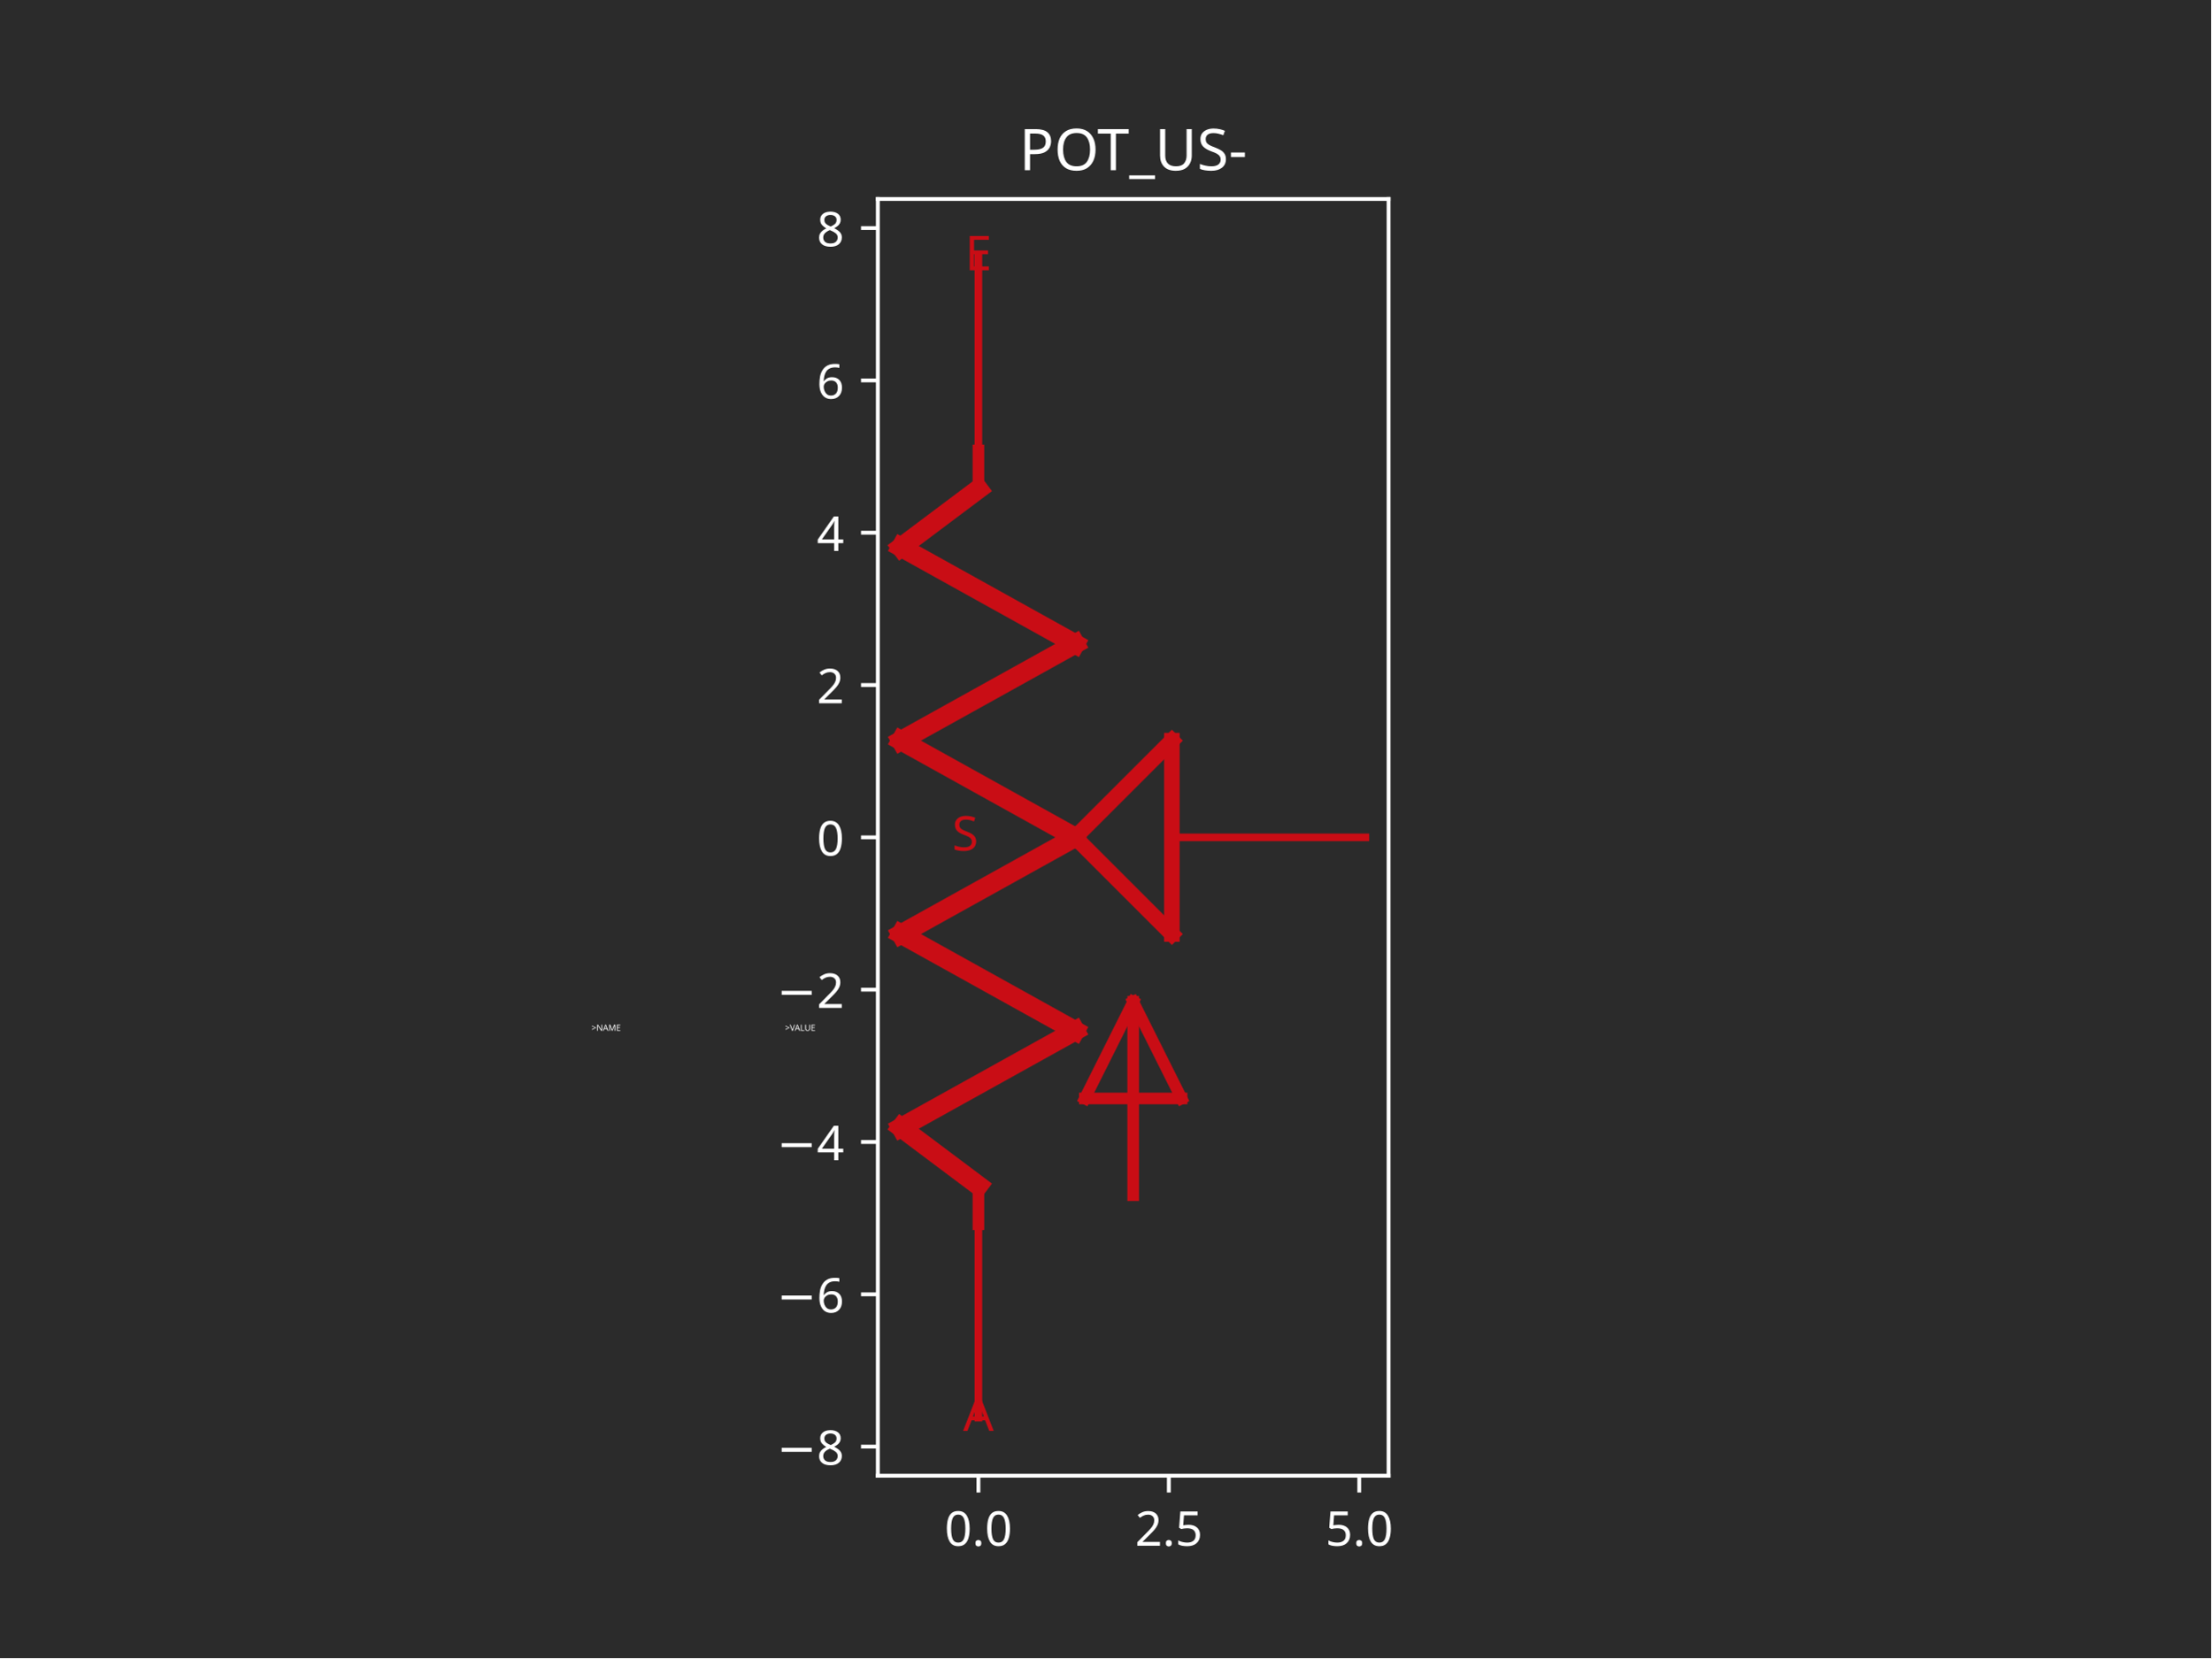
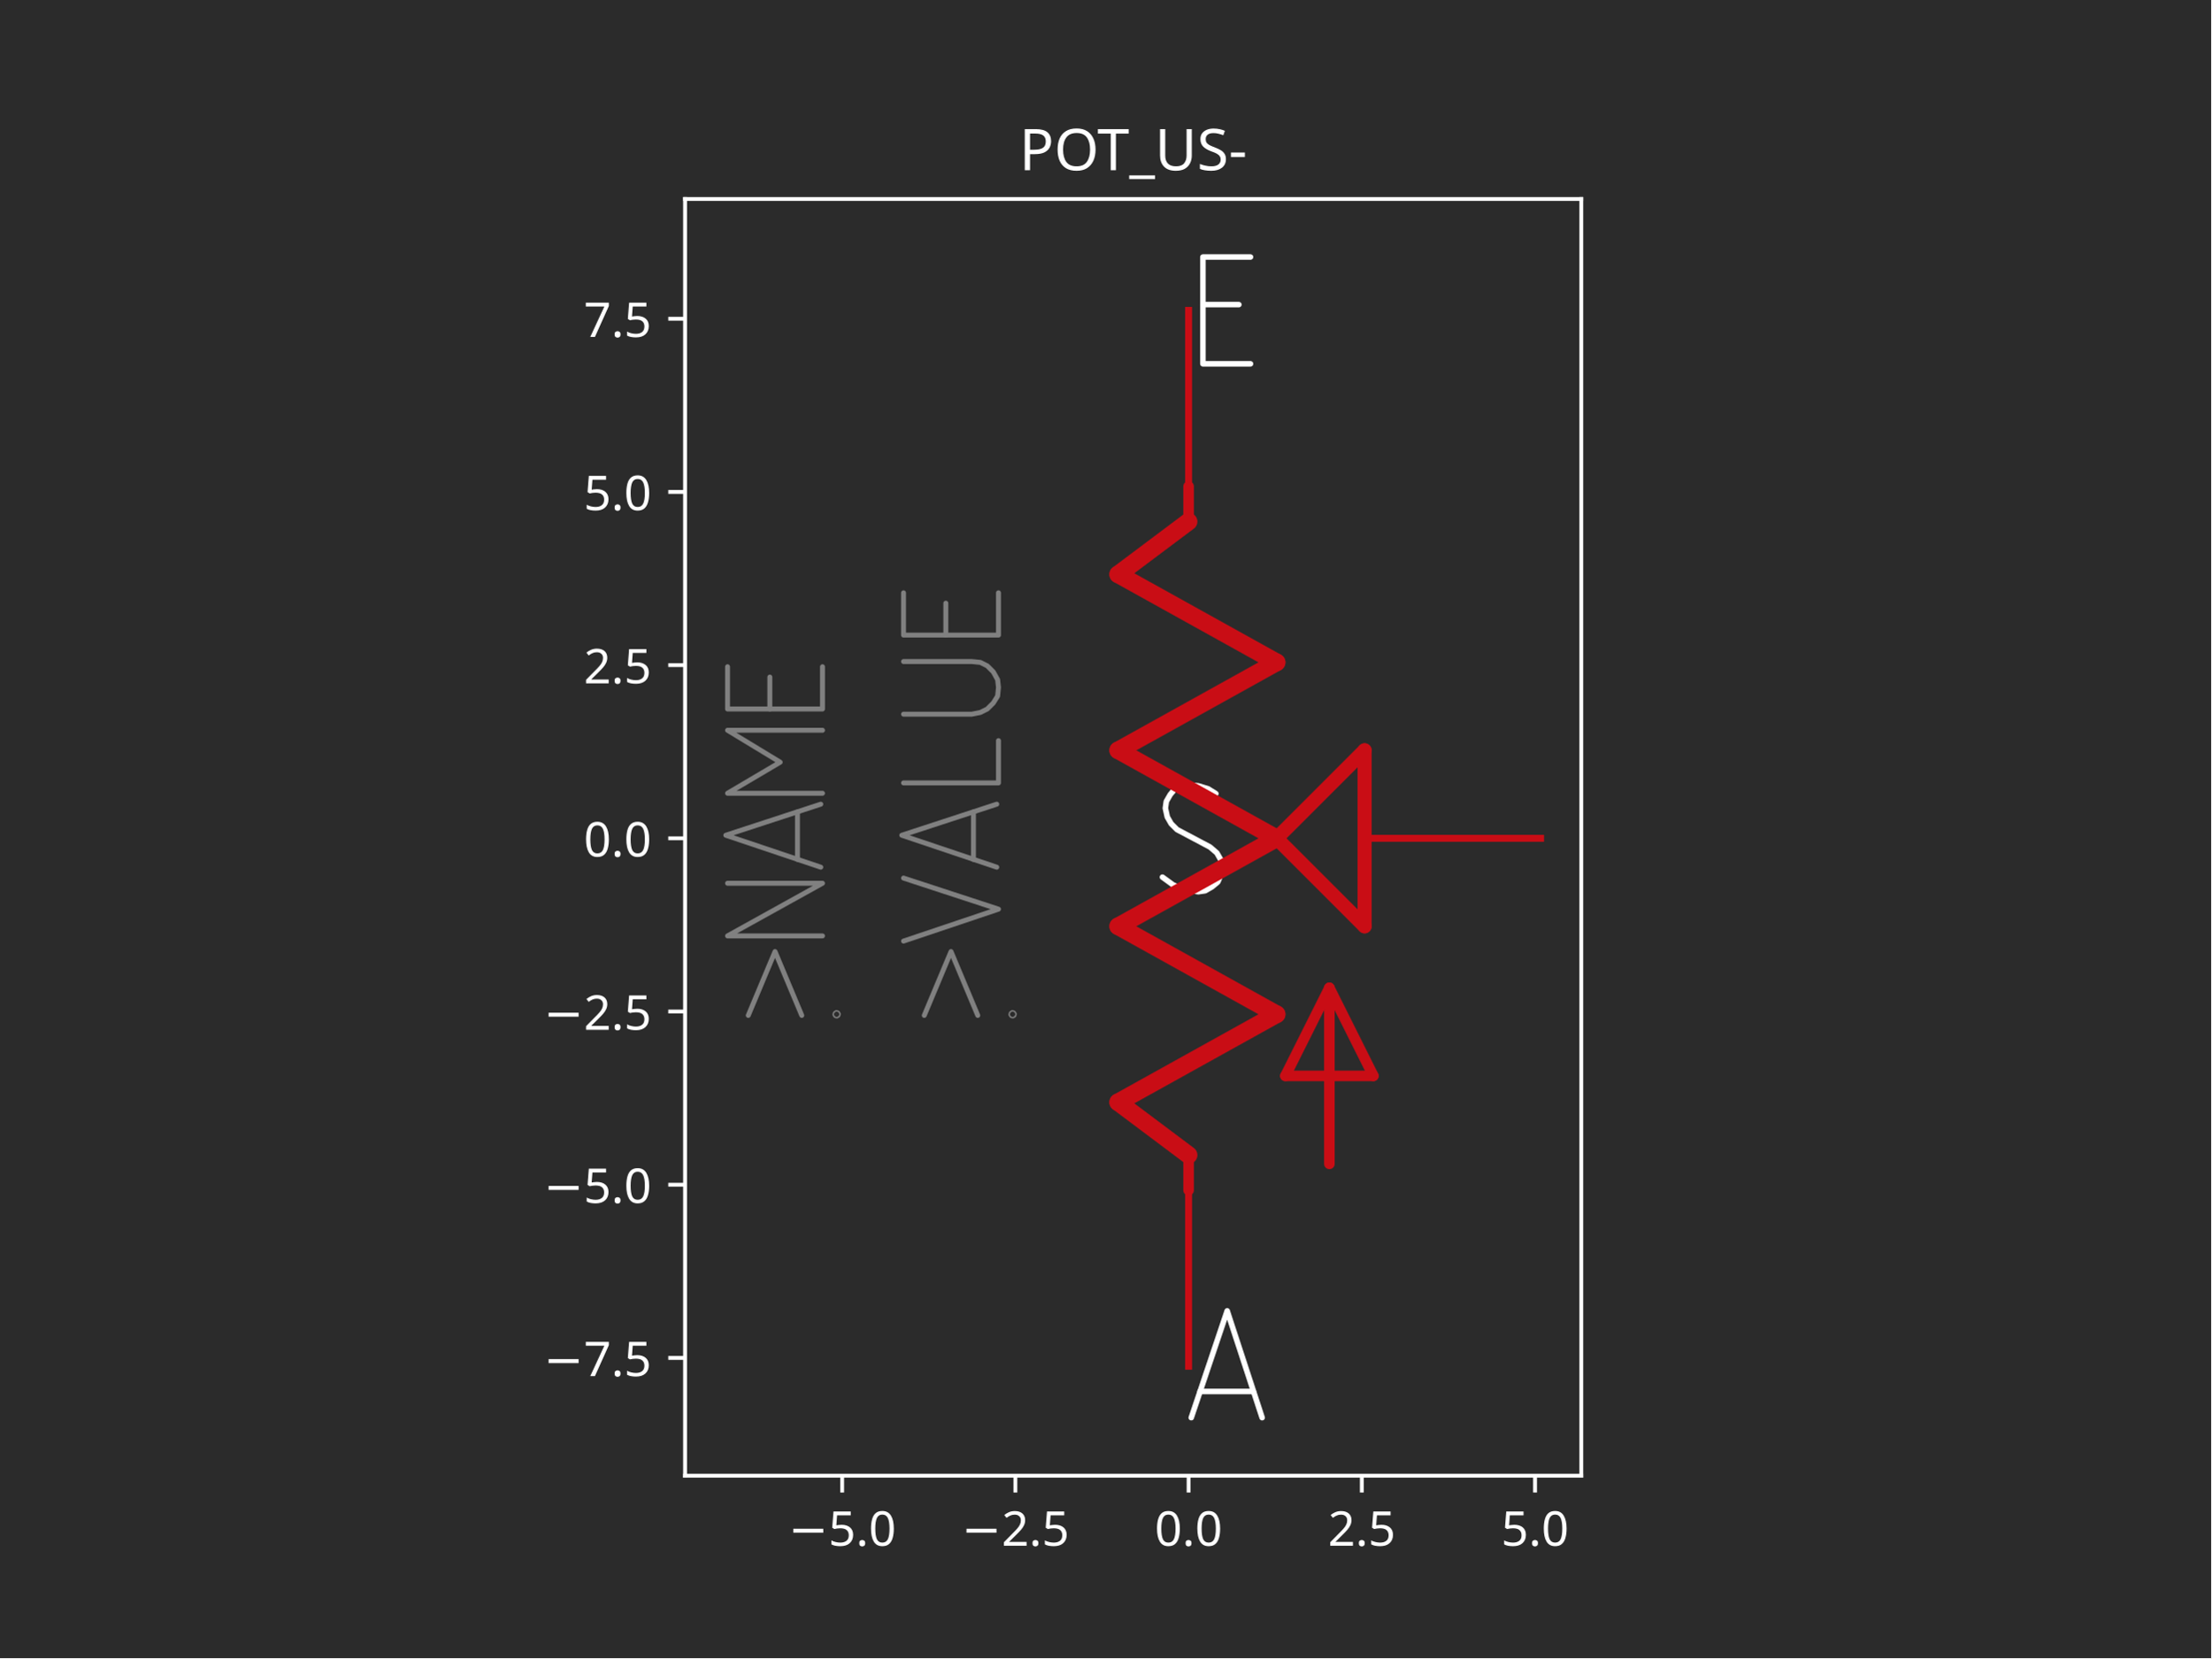
<svg xmlns="http://www.w3.org/2000/svg" xmlns:xlink="http://www.w3.org/1999/xlink" width="460.8pt" height="345.6pt" viewBox="0 0 460.8 345.6" version="1.1">
  <defs>
    <style type="text/css">*{stroke-linejoin: round; stroke-linecap: butt}</style>
  </defs>
  <g id="figure_1">
    <g id="patch_1">
      <path d="M 0 345.6  L 460.8 345.6  L 460.8 0  L 0 0  z " style="fill: #2b2b2b" />
    </g>
    <g id="axes_1">
      <g id="patch_2">
-         <path d="M 182.938 307.584  L 289.382 307.584  L 289.382 41.472  L 182.938 41.472  z " style="fill: #2b2b2b" />
-       </g>
-       <g id="text_1">
-         <text style="fill: #ffffff; font: 1.778px 'sans-serif'; text-anchor: start" x="163.584" y="214.848" transform="rotate(-0, 163.584, 214.848)">&gt;VALUE</text>
-       </g>
-       <g id="text_2">
-         <text style="fill: #ffffff; font: 1.778px 'sans-serif'; text-anchor: start" x="123.264" y="214.848" transform="rotate(-0, 123.264, 214.848)">&gt;NAME</text>
+         <path d="M 142.769 307.584  L 329.551 307.584  L 329.551 41.472  L 142.769 41.472  z " style="fill: #2b2b2b" />
+       </g>
+       <g id="patch_3">
+         <path d="M 211.028 211.552  C 211.067 211.552 211.103 211.537 211.13 211.51  C 211.158 211.483 211.173 211.446 211.173 211.408  C 211.173 211.369 211.158 211.333 211.13 211.305  C 211.103 211.278 211.067 211.263 211.028 211.263  C 210.99 211.263 210.953 211.278 210.926 211.305  C 210.899 211.333 210.884 211.369 210.884 211.408  C 210.884 211.446 210.899 211.483 210.926 211.51  C 210.953 211.537 210.99 211.552 211.028 211.552  L 211.028 211.552  z " clip-path="url(#pe466feefaf)" style="fill: none; stroke: #808080; stroke-width: 1.444; stroke-linejoin: miter" />
      </g>
      <g id="line2d_1">
-         <path d="M 203.904 295.488  L 203.904 255.168  " clip-path="url(#p5bf372a783)" style="fill: none; stroke: #c90d15; stroke-width: 1.587; stroke-linecap: square" />
-       </g>
-       <g id="text_3">
-         <text style="fill: #c90d15; font: 10px 'sans-serif'; text-anchor: middle" x="203.904" y="298.247" transform="rotate(-0, 203.904, 298.2474)">A</text>
+         <path d="M 192.616 211.645  L 198.192 198.334  L 198.192 198.334  L 203.768 211.645  L 203.768 211.645  " clip-path="url(#pe466feefaf)" style="fill: none; stroke: #808080; stroke-width: 1.027; stroke-linecap: round" />
      </g>
      <g id="line2d_2">
-         <path d="M 203.904 53.568  L 203.904 93.888  " clip-path="url(#p5bf372a783)" style="fill: none; stroke: #c90d15; stroke-width: 1.587; stroke-linecap: square" />
-       </g>
-       <g id="text_4">
-         <text style="fill: #c90d15; font: 10px 'sans-serif'; text-anchor: middle" x="203.904" y="56.327" transform="rotate(-0, 203.904, 56.32738)">E</text>
+         <path d="M 188.297 196.151  L 208.086 189.495  L 208.086 189.495  L 188.297 183.019  L 188.297 183.019  " clip-path="url(#pe466feefaf)" style="fill: none; stroke: #808080; stroke-width: 1.027; stroke-linecap: round" />
      </g>
      <g id="line2d_3">
-         <path d="M 284.544 174.528  L 244.224 174.528  " clip-path="url(#p5bf372a783)" style="fill: none; stroke: #c90d15; stroke-width: 1.587; stroke-linecap: square" />
-       </g>
-       <g id="text_5">
-         <text style="fill: #c90d15; font: 10px 'sans-serif'; text-anchor: end" x="203.904" y="177.287" transform="rotate(-0, 203.904, 177.2874)">S</text>
+         <path d="M 207.725 180.746  L 187.936 174.09  L 187.936 174.09  L 207.726 167.615  L 207.726 167.615  " clip-path="url(#pe466feefaf)" style="fill: none; stroke: #808080; stroke-width: 1.027; stroke-linecap: round" />
      </g>
      <g id="line2d_4">
-         <path d="M 203.904 255.168  L 203.904 247.104  " clip-path="url(#p5bf372a783)" style="fill: none; stroke: #c90d15; stroke-width: 2.419; stroke-linecap: square" />
+         <path d="M 202.869 169.232  L 202.869 179.126  " clip-path="url(#pe466feefaf)" style="fill: none; stroke: #808080; stroke-width: 1.027; stroke-linecap: round" />
      </g>
      <g id="line2d_5">
-         <path d="M 203.904 247.104  L 187.776 235.008  " clip-path="url(#p5bf372a783)" style="fill: none; stroke: #c90d15; stroke-width: 4.032; stroke-linecap: square" />
+         <path d="M 188.297 163.183  L 208.086 163.183  L 208.086 154.368  " clip-path="url(#pe466feefaf)" style="fill: none; stroke: #808080; stroke-width: 1.027; stroke-linecap: round" />
      </g>
      <g id="line2d_6">
-         <path d="M 187.776 235.008  L 224.064 214.848  " clip-path="url(#p5bf372a783)" style="fill: none; stroke: #c90d15; stroke-width: 4.032; stroke-linecap: square" />
+         <path d="M 188.298 148.858  L 202.51 148.858  L 202.51 148.858  L 204.309 148.498  L 204.309 148.498  L 205.748 147.778  L 207.007 146.519  L 207.906 145.08  L 208.086 143.281  L 207.906 141.662  L 207.007 140.043  L 205.748 138.783  L 204.309 138.064  L 202.51 137.884  L 188.298 137.884  " clip-path="url(#pe466feefaf)" style="fill: none; stroke: #808080; stroke-width: 1.027; stroke-linecap: round" />
      </g>
      <g id="line2d_7">
-         <path d="M 224.064 214.848  L 187.776 194.688  " clip-path="url(#p5bf372a783)" style="fill: none; stroke: #c90d15; stroke-width: 4.032; stroke-linecap: square" />
+         <path d="M 208.086 123.559  L 208.086 132.374  L 188.297 132.374  L 188.297 123.559  " clip-path="url(#pe466feefaf)" style="fill: none; stroke: #808080; stroke-width: 1.027; stroke-linecap: round" />
      </g>
      <g id="line2d_8">
-         <path d="M 187.776 194.688  L 224.064 174.528  " clip-path="url(#p5bf372a783)" style="fill: none; stroke: #c90d15; stroke-width: 4.032; stroke-linecap: square" />
+         <path d="M 197.113 132.373  L 197.113 125.717  " clip-path="url(#pe466feefaf)" style="fill: none; stroke: #808080; stroke-width: 1.027; stroke-linecap: round" />
+       </g>
+       <g id="patch_4">
+         <path d="M 174.351 211.552  C 174.389 211.552 174.426 211.537 174.453 211.51  C 174.48 211.483 174.495 211.446 174.495 211.408  C 174.495 211.369 174.48 211.333 174.453 211.305  C 174.426 211.278 174.389 211.263 174.351 211.263  C 174.312 211.263 174.276 211.278 174.249 211.305  C 174.222 211.333 174.206 211.369 174.206 211.408  C 174.206 211.446 174.222 211.483 174.249 211.51  C 174.276 211.537 174.312 211.552 174.351 211.552  L 174.351 211.552  z " clip-path="url(#pe466feefaf)" style="fill: none; stroke: #808080; stroke-width: 1.444; stroke-linejoin: miter" />
      </g>
      <g id="line2d_9">
-         <path d="M 224.064 174.528  L 187.776 154.368  " clip-path="url(#p5bf372a783)" style="fill: none; stroke: #c90d15; stroke-width: 4.032; stroke-linecap: square" />
+         <path d="M 155.938 211.645  L 161.514 198.334  L 161.514 198.334  L 167.09 211.645  L 167.09 211.645  " clip-path="url(#pe466feefaf)" style="fill: none; stroke: #808080; stroke-width: 1.027; stroke-linecap: round" />
      </g>
      <g id="line2d_10">
-         <path d="M 187.776 154.368  L 224.064 134.208  " clip-path="url(#p5bf372a783)" style="fill: none; stroke: #c90d15; stroke-width: 4.032; stroke-linecap: square" />
+         <path d="M 171.407 195.07  L 151.619 195.07  L 171.407 184.097  L 151.619 184.097  " clip-path="url(#pe466feefaf)" style="fill: none; stroke: #808080; stroke-width: 1.027; stroke-linecap: round" />
      </g>
      <g id="line2d_11">
-         <path d="M 224.064 134.208  L 187.776 114.048  " clip-path="url(#p5bf372a783)" style="fill: none; stroke: #c90d15; stroke-width: 4.032; stroke-linecap: square" />
+         <path d="M 171.048 180.746  L 151.259 174.09  L 151.259 174.09  L 171.048 167.615  L 171.048 167.615  " clip-path="url(#pe466feefaf)" style="fill: none; stroke: #808080; stroke-width: 1.027; stroke-linecap: round" />
      </g>
      <g id="line2d_12">
-         <path d="M 187.776 114.048  L 203.904 101.952  " clip-path="url(#p5bf372a783)" style="fill: none; stroke: #c90d15; stroke-width: 4.032; stroke-linecap: square" />
+         <path d="M 166.192 169.232  L 166.192 179.126  " clip-path="url(#pe466feefaf)" style="fill: none; stroke: #808080; stroke-width: 1.027; stroke-linecap: round" />
      </g>
      <g id="line2d_13">
-         <path d="M 203.904 101.952  L 203.904 93.888  " clip-path="url(#p5bf372a783)" style="fill: none; stroke: #c90d15; stroke-width: 2.419; stroke-linecap: square" />
+         <path d="M 171.408 165.34  L 151.62 165.34  L 162.593 158.864  L 162.593 158.864  L 151.62 152.208  L 151.62 152.208  L 171.408 152.208  " clip-path="url(#pe466feefaf)" style="fill: none; stroke: #808080; stroke-width: 1.027; stroke-linecap: round" />
      </g>
      <g id="line2d_14">
-         <path d="M 224.064 174.528  L 244.224 154.368  " clip-path="url(#p5bf372a783)" style="fill: none; stroke: #c90d15; stroke-width: 3.226; stroke-linecap: square" />
+         <path d="M 171.408 138.963  L 171.408 147.778  L 151.62 147.778  L 151.62 138.963  " clip-path="url(#pe466feefaf)" style="fill: none; stroke: #808080; stroke-width: 1.027; stroke-linecap: round" />
      </g>
      <g id="line2d_15">
-         <path d="M 244.224 194.688  L 224.064 174.528  " clip-path="url(#p5bf372a783)" style="fill: none; stroke: #c90d15; stroke-width: 3.226; stroke-linecap: square" />
+         <path d="M 160.435 147.778  L 160.435 141.122  " clip-path="url(#pe466feefaf)" style="fill: none; stroke: #808080; stroke-width: 1.027; stroke-linecap: round" />
      </g>
      <g id="line2d_16">
-         <path d="M 244.224 154.368  L 244.224 194.688  " clip-path="url(#p5bf372a783)" style="fill: none; stroke: #c90d15; stroke-width: 3.226; stroke-linecap: square" />
+         <path d="M 247.706 284.763  L 247.706 248.085  " clip-path="url(#pe466feefaf)" style="fill: none; stroke: #c90d15; stroke-width: 1.444; stroke-linecap: square" />
      </g>
      <g id="line2d_17">
-         <path d="M 236.16 249.12  L 236.16 208.8  " clip-path="url(#p5bf372a783)" style="fill: none; stroke: #c90d15; stroke-width: 2.419; stroke-linecap: square" />
+         <path d="M 248.261 295.487  L 255.749 273.228  L 255.749 273.228  L 263.033 295.488  L 263.033 295.488  " clip-path="url(#pe466feefaf)" style="fill: none; stroke: #ffffff; stroke-width: 1.155; stroke-linecap: round" />
      </g>
      <g id="line2d_18">
-         <path d="M 236.16 208.8  L 246.24 228.96  " clip-path="url(#p5bf372a783)" style="fill: none; stroke: #c90d15; stroke-width: 2.419; stroke-linecap: square" />
+         <path d="M 261.214 290.025  L 250.084 290.025  " clip-path="url(#pe466feefaf)" style="fill: none; stroke: #ffffff; stroke-width: 1.155; stroke-linecap: round" />
      </g>
      <g id="line2d_19">
-         <path d="M 246.24 228.96  L 226.08 228.96  " clip-path="url(#p5bf372a783)" style="fill: none; stroke: #c90d15; stroke-width: 2.419; stroke-linecap: square" />
+         <path d="M 247.706 64.697  L 247.706 101.375  " clip-path="url(#pe466feefaf)" style="fill: none; stroke: #c90d15; stroke-width: 1.444; stroke-linecap: square" />
      </g>
      <g id="line2d_20">
-         <path d="M 226.08 228.96  L 236.16 208.8  " clip-path="url(#p5bf372a783)" style="fill: none; stroke: #c90d15; stroke-width: 2.419; stroke-linecap: square" />
+         <path d="M 260.605 75.827  L 250.69 75.827  L 250.69 53.568  L 260.605 53.568  " clip-path="url(#pe466feefaf)" style="fill: none; stroke: #ffffff; stroke-width: 1.155; stroke-linecap: round" />
+       </g>
+       <g id="line2d_21">
+         <path d="M 250.69 63.484  L 258.178 63.484  " clip-path="url(#pe466feefaf)" style="fill: none; stroke: #ffffff; stroke-width: 1.155; stroke-linecap: round" />
+       </g>
+       <g id="line2d_22">
+         <path d="M 321.061 174.73  L 284.384 174.73  " clip-path="url(#pe466feefaf)" style="fill: none; stroke: #c90d15; stroke-width: 1.444; stroke-linecap: square" />
+       </g>
+       <g id="line2d_23">
+         <path d="M 242.256 182.824  L 244.482 184.443  L 246.91 185.454  L 249.743 185.859  L 251.16 185.657  L 252.576 184.847  L 253.79 183.836  L 254.397 182.419  L 254.6 181.003  L 254.397 179.181  L 253.588 177.765  L 253.588 177.765  L 252.171 176.551  L 252.171 176.551  L 252.171 176.551  L 245.291 172.908  L 245.291 172.908  L 244.077 171.694  L 243.268 170.278  L 242.863 168.457  L 243.066 167.04  L 243.875 165.624  L 244.887 164.409  L 246.303 163.802  L 247.922 163.6  L 249.743 163.802  L 251.767 164.409  L 253.386 165.421  " clip-path="url(#pe466feefaf)" style="fill: none; stroke: #ffffff; stroke-width: 1.155; stroke-linecap: round" />
+       </g>
+       <g id="line2d_24">
+         <path d="M 247.706 248.085  L 247.706 240.75  " clip-path="url(#pe466feefaf)" style="fill: none; stroke: #c90d15; stroke-width: 2.201; stroke-linecap: round" />
+       </g>
+       <g id="line2d_25">
+         <path d="M 247.706 240.75  L 233.035 229.746  " clip-path="url(#pe466feefaf)" style="fill: none; stroke: #c90d15; stroke-width: 3.668; stroke-linecap: round" />
+       </g>
+       <g id="line2d_26">
+         <path d="M 233.035 229.746  L 266.045 211.408  " clip-path="url(#pe466feefaf)" style="fill: none; stroke: #c90d15; stroke-width: 3.668; stroke-linecap: round" />
+       </g>
+       <g id="line2d_27">
+         <path d="M 266.045 211.408  L 233.035 193.069  " clip-path="url(#pe466feefaf)" style="fill: none; stroke: #c90d15; stroke-width: 3.668; stroke-linecap: round" />
+       </g>
+       <g id="line2d_28">
+         <path d="M 233.035 193.069  L 266.045 174.73  " clip-path="url(#pe466feefaf)" style="fill: none; stroke: #c90d15; stroke-width: 3.668; stroke-linecap: round" />
+       </g>
+       <g id="line2d_29">
+         <path d="M 266.045 174.73  L 233.035 156.391  " clip-path="url(#pe466feefaf)" style="fill: none; stroke: #c90d15; stroke-width: 3.668; stroke-linecap: round" />
+       </g>
+       <g id="line2d_30">
+         <path d="M 233.035 156.391  L 266.045 138.052  " clip-path="url(#pe466feefaf)" style="fill: none; stroke: #c90d15; stroke-width: 3.668; stroke-linecap: round" />
+       </g>
+       <g id="line2d_31">
+         <path d="M 266.045 138.052  L 233.035 119.714  " clip-path="url(#pe466feefaf)" style="fill: none; stroke: #c90d15; stroke-width: 3.668; stroke-linecap: round" />
+       </g>
+       <g id="line2d_32">
+         <path d="M 233.035 119.714  L 247.706 108.71  " clip-path="url(#pe466feefaf)" style="fill: none; stroke: #c90d15; stroke-width: 3.668; stroke-linecap: round" />
+       </g>
+       <g id="line2d_33">
+         <path d="M 247.706 108.71  L 247.706 101.375  " clip-path="url(#pe466feefaf)" style="fill: none; stroke: #c90d15; stroke-width: 2.201; stroke-linecap: round" />
+       </g>
+       <g id="line2d_34">
+         <path d="M 266.045 174.73  L 284.384 156.391  " clip-path="url(#pe466feefaf)" style="fill: none; stroke: #c90d15; stroke-width: 2.934; stroke-linecap: round" />
+       </g>
+       <g id="line2d_35">
+         <path d="M 284.384 193.069  L 266.045 174.73  " clip-path="url(#pe466feefaf)" style="fill: none; stroke: #c90d15; stroke-width: 2.934; stroke-linecap: round" />
+       </g>
+       <g id="line2d_36">
+         <path d="M 284.384 156.391  L 284.384 193.069  " clip-path="url(#pe466feefaf)" style="fill: none; stroke: #c90d15; stroke-width: 2.934; stroke-linecap: round" />
+       </g>
+       <g id="line2d_37">
+         <path d="M 277.048 242.584  L 277.048 205.906  " clip-path="url(#pe466feefaf)" style="fill: none; stroke: #c90d15; stroke-width: 2.201; stroke-linecap: round" />
+       </g>
+       <g id="line2d_38">
+         <path d="M 277.048 205.906  L 286.217 224.245  " clip-path="url(#pe466feefaf)" style="fill: none; stroke: #c90d15; stroke-width: 2.201; stroke-linecap: round" />
+       </g>
+       <g id="line2d_39">
+         <path d="M 286.217 224.245  L 267.879 224.245  " clip-path="url(#pe466feefaf)" style="fill: none; stroke: #c90d15; stroke-width: 2.201; stroke-linecap: round" />
+       </g>
+       <g id="line2d_40">
+         <path d="M 267.879 224.245  L 277.048 205.906  " clip-path="url(#pe466feefaf)" style="fill: none; stroke: #c90d15; stroke-width: 2.201; stroke-linecap: round" />
      </g>
      <g id="matplotlib.axis_1">
        <g id="xtick_1">
-           <g id="line2d_21">
+           <g id="line2d_41">
            <defs>
-               <path id="md41369131b" d="M 0 0  L 0 3.5  " style="stroke: #ffffff; stroke-width: 0.8" />
+               <path id="mcbe0bce456" d="M 0 0  L 0 3.5  " style="stroke: #ffffff; stroke-width: 0.8" />
            </defs>
            <g>
-               <use xlink:href="#md41369131b" x="203.904" y="307.584" style="fill: #ffffff; stroke: #ffffff; stroke-width: 0.8" />
-             </g>
-           </g>
-           <g id="text_6">
-             <text style="fill: #ffffff; font: 10px 'sans-serif'; text-anchor: middle" x="203.904" y="322.182" transform="rotate(-0, 203.904, 322.1824)">0.0</text>
+               <use xlink:href="#mcbe0bce456" x="175.506" y="307.584" style="fill: #ffffff; stroke: #ffffff; stroke-width: 0.8" />
+             </g>
+           </g>
+           <g id="text_1">
+             <text style="fill: #ffffff; font: 10px 'sans-serif'; text-anchor: middle" x="175.506" y="322.182" transform="rotate(-0, 175.5059, 322.1824)">−5.0</text>
          </g>
        </g>
        <g id="xtick_2">
-           <g id="line2d_22">
-             <g>
-               <use xlink:href="#md41369131b" x="243.589" y="307.584" style="fill: #ffffff; stroke: #ffffff; stroke-width: 0.8" />
-             </g>
-           </g>
-           <g id="text_7">
-             <text style="fill: #ffffff; font: 10px 'sans-serif'; text-anchor: middle" x="243.589" y="322.182" transform="rotate(-0, 243.589, 322.1824)">2.5</text>
+           <g id="line2d_42">
+             <g>
+               <use xlink:href="#mcbe0bce456" x="211.606" y="307.584" style="fill: #ffffff; stroke: #ffffff; stroke-width: 0.8" />
+             </g>
+           </g>
+           <g id="text_2">
+             <text style="fill: #ffffff; font: 10px 'sans-serif'; text-anchor: middle" x="211.606" y="322.182" transform="rotate(-0, 211.6059, 322.1824)">−2.5</text>
          </g>
        </g>
        <g id="xtick_3">
-           <g id="line2d_23">
-             <g>
-               <use xlink:href="#md41369131b" x="283.274" y="307.584" style="fill: #ffffff; stroke: #ffffff; stroke-width: 0.8" />
-             </g>
-           </g>
-           <g id="text_8">
-             <text style="fill: #ffffff; font: 10px 'sans-serif'; text-anchor: middle" x="283.274" y="322.182" transform="rotate(-0, 283.2741, 322.1824)">5.0</text>
+           <g id="line2d_43">
+             <g>
+               <use xlink:href="#mcbe0bce456" x="247.706" y="307.584" style="fill: #ffffff; stroke: #ffffff; stroke-width: 0.8" />
+             </g>
+           </g>
+           <g id="text_3">
+             <text style="fill: #ffffff; font: 10px 'sans-serif'; text-anchor: middle" x="247.706" y="322.182" transform="rotate(-0, 247.706, 322.1824)">0.0</text>
+           </g>
+         </g>
+         <g id="xtick_4">
+           <g id="line2d_44">
+             <g>
+               <use xlink:href="#mcbe0bce456" x="283.806" y="307.584" style="fill: #ffffff; stroke: #ffffff; stroke-width: 0.8" />
+             </g>
+           </g>
+           <g id="text_4">
+             <text style="fill: #ffffff; font: 10px 'sans-serif'; text-anchor: middle" x="283.806" y="322.182" transform="rotate(-0, 283.806, 322.1824)">2.5</text>
+           </g>
+         </g>
+         <g id="xtick_5">
+           <g id="line2d_45">
+             <g>
+               <use xlink:href="#mcbe0bce456" x="319.906" y="307.584" style="fill: #ffffff; stroke: #ffffff; stroke-width: 0.8" />
+             </g>
+           </g>
+           <g id="text_5">
+             <text style="fill: #ffffff; font: 10px 'sans-serif'; text-anchor: middle" x="319.906" y="322.182" transform="rotate(-0, 319.906, 322.1824)">5.0</text>
          </g>
        </g>
      </g>
      <g id="matplotlib.axis_2">
        <g id="ytick_1">
-           <g id="line2d_24">
+           <g id="line2d_46">
            <defs>
-               <path id="me6a0a4b0c8" d="M 0 0  L -3.5 0  " style="stroke: #ffffff; stroke-width: 0.8" />
+               <path id="m2853043249" d="M 0 0  L -3.5 0  " style="stroke: #ffffff; stroke-width: 0.8" />
            </defs>
            <g>
-               <use xlink:href="#me6a0a4b0c8" x="182.938" y="301.52" style="fill: #ffffff; stroke: #ffffff; stroke-width: 0.8" />
+               <use xlink:href="#m2853043249" x="142.769" y="283.03" style="fill: #ffffff; stroke: #ffffff; stroke-width: 0.8" />
+             </g>
+           </g>
+           <g id="text_6">
+             <text style="fill: #ffffff; font: 10px 'sans-serif'; text-anchor: end" x="135.769" y="286.829" transform="rotate(-0, 135.7687, 286.8292)">−7.5</text>
+           </g>
+         </g>
+         <g id="ytick_2">
+           <g id="line2d_47">
+             <g>
+               <use xlink:href="#m2853043249" x="142.769" y="246.93" style="fill: #ffffff; stroke: #ffffff; stroke-width: 0.8" />
+             </g>
+           </g>
+           <g id="text_7">
+             <text style="fill: #ffffff; font: 10px 'sans-serif'; text-anchor: end" x="135.769" y="250.729" transform="rotate(-0, 135.7687, 250.7292)">−5.0</text>
+           </g>
+         </g>
+         <g id="ytick_3">
+           <g id="line2d_48">
+             <g>
+               <use xlink:href="#m2853043249" x="142.769" y="210.83" style="fill: #ffffff; stroke: #ffffff; stroke-width: 0.8" />
+             </g>
+           </g>
+           <g id="text_8">
+             <text style="fill: #ffffff; font: 10px 'sans-serif'; text-anchor: end" x="135.769" y="214.629" transform="rotate(-0, 135.7687, 214.6292)">−2.5</text>
+           </g>
+         </g>
+         <g id="ytick_4">
+           <g id="line2d_49">
+             <g>
+               <use xlink:href="#m2853043249" x="142.769" y="174.73" style="fill: #ffffff; stroke: #ffffff; stroke-width: 0.8" />
            </g>
          </g>
          <g id="text_9">
-             <text style="fill: #ffffff; font: 10px 'sans-serif'; text-anchor: end" x="175.938" y="305.319" transform="rotate(-0, 175.9376, 305.3193)">−8</text>
-           </g>
-         </g>
-         <g id="ytick_2">
-           <g id="line2d_25">
-             <g>
-               <use xlink:href="#me6a0a4b0c8" x="182.938" y="269.772" style="fill: #ffffff; stroke: #ffffff; stroke-width: 0.8" />
+             <text style="fill: #ffffff; font: 10px 'sans-serif'; text-anchor: end" x="135.769" y="178.529" transform="rotate(-0, 135.7687, 178.5292)">0.0</text>
+           </g>
+         </g>
+         <g id="ytick_5">
+           <g id="line2d_50">
+             <g>
+               <use xlink:href="#m2853043249" x="142.769" y="138.63" style="fill: #ffffff; stroke: #ffffff; stroke-width: 0.8" />
            </g>
          </g>
          <g id="text_10">
-             <text style="fill: #ffffff; font: 10px 'sans-serif'; text-anchor: end" x="175.938" y="273.571" transform="rotate(-0, 175.9376, 273.5713)">−6</text>
-           </g>
-         </g>
-         <g id="ytick_3">
-           <g id="line2d_26">
-             <g>
-               <use xlink:href="#me6a0a4b0c8" x="182.938" y="238.024" style="fill: #ffffff; stroke: #ffffff; stroke-width: 0.8" />
+             <text style="fill: #ffffff; font: 10px 'sans-serif'; text-anchor: end" x="135.769" y="142.429" transform="rotate(-0, 135.7687, 142.4292)">2.5</text>
+           </g>
+         </g>
+         <g id="ytick_6">
+           <g id="line2d_51">
+             <g>
+               <use xlink:href="#m2853043249" x="142.769" y="102.53" style="fill: #ffffff; stroke: #ffffff; stroke-width: 0.8" />
            </g>
          </g>
          <g id="text_11">
-             <text style="fill: #ffffff; font: 10px 'sans-serif'; text-anchor: end" x="175.938" y="241.823" transform="rotate(-0, 175.9376, 241.8233)">−4</text>
-           </g>
-         </g>
-         <g id="ytick_4">
-           <g id="line2d_27">
-             <g>
-               <use xlink:href="#me6a0a4b0c8" x="182.938" y="206.276" style="fill: #ffffff; stroke: #ffffff; stroke-width: 0.8" />
+             <text style="fill: #ffffff; font: 10px 'sans-serif'; text-anchor: end" x="135.769" y="106.329" transform="rotate(-0, 135.7687, 106.3291)">5.0</text>
+           </g>
+         </g>
+         <g id="ytick_7">
+           <g id="line2d_52">
+             <g>
+               <use xlink:href="#m2853043249" x="142.769" y="66.43" style="fill: #ffffff; stroke: #ffffff; stroke-width: 0.8" />
            </g>
          </g>
          <g id="text_12">
-             <text style="fill: #ffffff; font: 10px 'sans-serif'; text-anchor: end" x="175.938" y="210.075" transform="rotate(-0, 175.9376, 210.0753)">−2</text>
-           </g>
-         </g>
-         <g id="ytick_5">
-           <g id="line2d_28">
-             <g>
-               <use xlink:href="#me6a0a4b0c8" x="182.938" y="174.528" style="fill: #ffffff; stroke: #ffffff; stroke-width: 0.8" />
-             </g>
-           </g>
-           <g id="text_13">
-             <text style="fill: #ffffff; font: 10px 'sans-serif'; text-anchor: end" x="175.938" y="178.327" transform="rotate(-0, 175.9376, 178.3272)">0</text>
-           </g>
-         </g>
-         <g id="ytick_6">
-           <g id="line2d_29">
-             <g>
-               <use xlink:href="#me6a0a4b0c8" x="182.938" y="142.78" style="fill: #ffffff; stroke: #ffffff; stroke-width: 0.8" />
-             </g>
-           </g>
-           <g id="text_14">
-             <text style="fill: #ffffff; font: 10px 'sans-serif'; text-anchor: end" x="175.938" y="146.579" transform="rotate(-0, 175.9376, 146.5792)">2</text>
-           </g>
-         </g>
-         <g id="ytick_7">
-           <g id="line2d_30">
-             <g>
-               <use xlink:href="#me6a0a4b0c8" x="182.938" y="111.032" style="fill: #ffffff; stroke: #ffffff; stroke-width: 0.8" />
-             </g>
-           </g>
-           <g id="text_15">
-             <text style="fill: #ffffff; font: 10px 'sans-serif'; text-anchor: end" x="175.938" y="114.831" transform="rotate(-0, 175.9376, 114.8312)">4</text>
-           </g>
-         </g>
-         <g id="ytick_8">
-           <g id="line2d_31">
-             <g>
-               <use xlink:href="#me6a0a4b0c8" x="182.938" y="79.284" style="fill: #ffffff; stroke: #ffffff; stroke-width: 0.8" />
-             </g>
-           </g>
-           <g id="text_16">
-             <text style="fill: #ffffff; font: 10px 'sans-serif'; text-anchor: end" x="175.938" y="83.083" transform="rotate(-0, 175.9376, 83.08312)">6</text>
-           </g>
-         </g>
-         <g id="ytick_9">
-           <g id="line2d_32">
-             <g>
-               <use xlink:href="#me6a0a4b0c8" x="182.938" y="47.536" style="fill: #ffffff; stroke: #ffffff; stroke-width: 0.8" />
-             </g>
-           </g>
-           <g id="text_17">
-             <text style="fill: #ffffff; font: 10px 'sans-serif'; text-anchor: end" x="175.938" y="51.335" transform="rotate(-0, 175.9376, 51.33509)">8</text>
-           </g>
-         </g>
-       </g>
-       <g id="patch_3">
-         <path d="M 182.938 307.584  L 182.938 41.472  " style="fill: none; stroke: #ffffff; stroke-width: 0.8; stroke-linejoin: miter; stroke-linecap: square" />
-       </g>
-       <g id="patch_4">
-         <path d="M 289.382 307.584  L 289.382 41.472  " style="fill: none; stroke: #ffffff; stroke-width: 0.8; stroke-linejoin: miter; stroke-linecap: square" />
+             <text style="fill: #ffffff; font: 10px 'sans-serif'; text-anchor: end" x="135.769" y="70.229" transform="rotate(-0, 135.7687, 70.22912)">7.5</text>
+           </g>
+         </g>
      </g>
      <g id="patch_5">
-         <path d="M 182.938 307.584  L 289.382 307.584  " style="fill: none; stroke: #ffffff; stroke-width: 0.8; stroke-linejoin: miter; stroke-linecap: square" />
+         <path d="M 142.769 307.584  L 142.769 41.472  " style="fill: none; stroke: #ffffff; stroke-width: 0.8; stroke-linejoin: miter; stroke-linecap: square" />
      </g>
      <g id="patch_6">
-         <path d="M 182.938 41.472  L 289.382 41.472  " style="fill: none; stroke: #ffffff; stroke-width: 0.8; stroke-linejoin: miter; stroke-linecap: square" />
-       </g>
-       <g id="text_18">
+         <path d="M 329.551 307.584  L 329.551 41.472  " style="fill: none; stroke: #ffffff; stroke-width: 0.8; stroke-linejoin: miter; stroke-linecap: square" />
+       </g>
+       <g id="patch_7">
+         <path d="M 142.769 307.584  L 329.551 307.584  " style="fill: none; stroke: #ffffff; stroke-width: 0.8; stroke-linejoin: miter; stroke-linecap: square" />
+       </g>
+       <g id="patch_8">
+         <path d="M 142.769 41.472  L 329.551 41.472  " style="fill: none; stroke: #ffffff; stroke-width: 0.8; stroke-linejoin: miter; stroke-linecap: square" />
+       </g>
+       <g id="text_13">
        <text style="fill: #ffffff; font: 12px 'sans-serif'; text-anchor: middle" x="236.16" y="35.472" transform="rotate(-0, 236.16, 35.472)">POT_US-</text>
      </g>
    </g>
  </g>
  <defs>
-     <clipPath id="p5bf372a783">
-       <rect x="182.938" y="41.472" width="106.445" height="266.112" />
+     <clipPath id="pe466feefaf">
+       <rect x="142.769" y="41.472" width="186.783" height="266.112" />
    </clipPath>
  </defs>
</svg>
